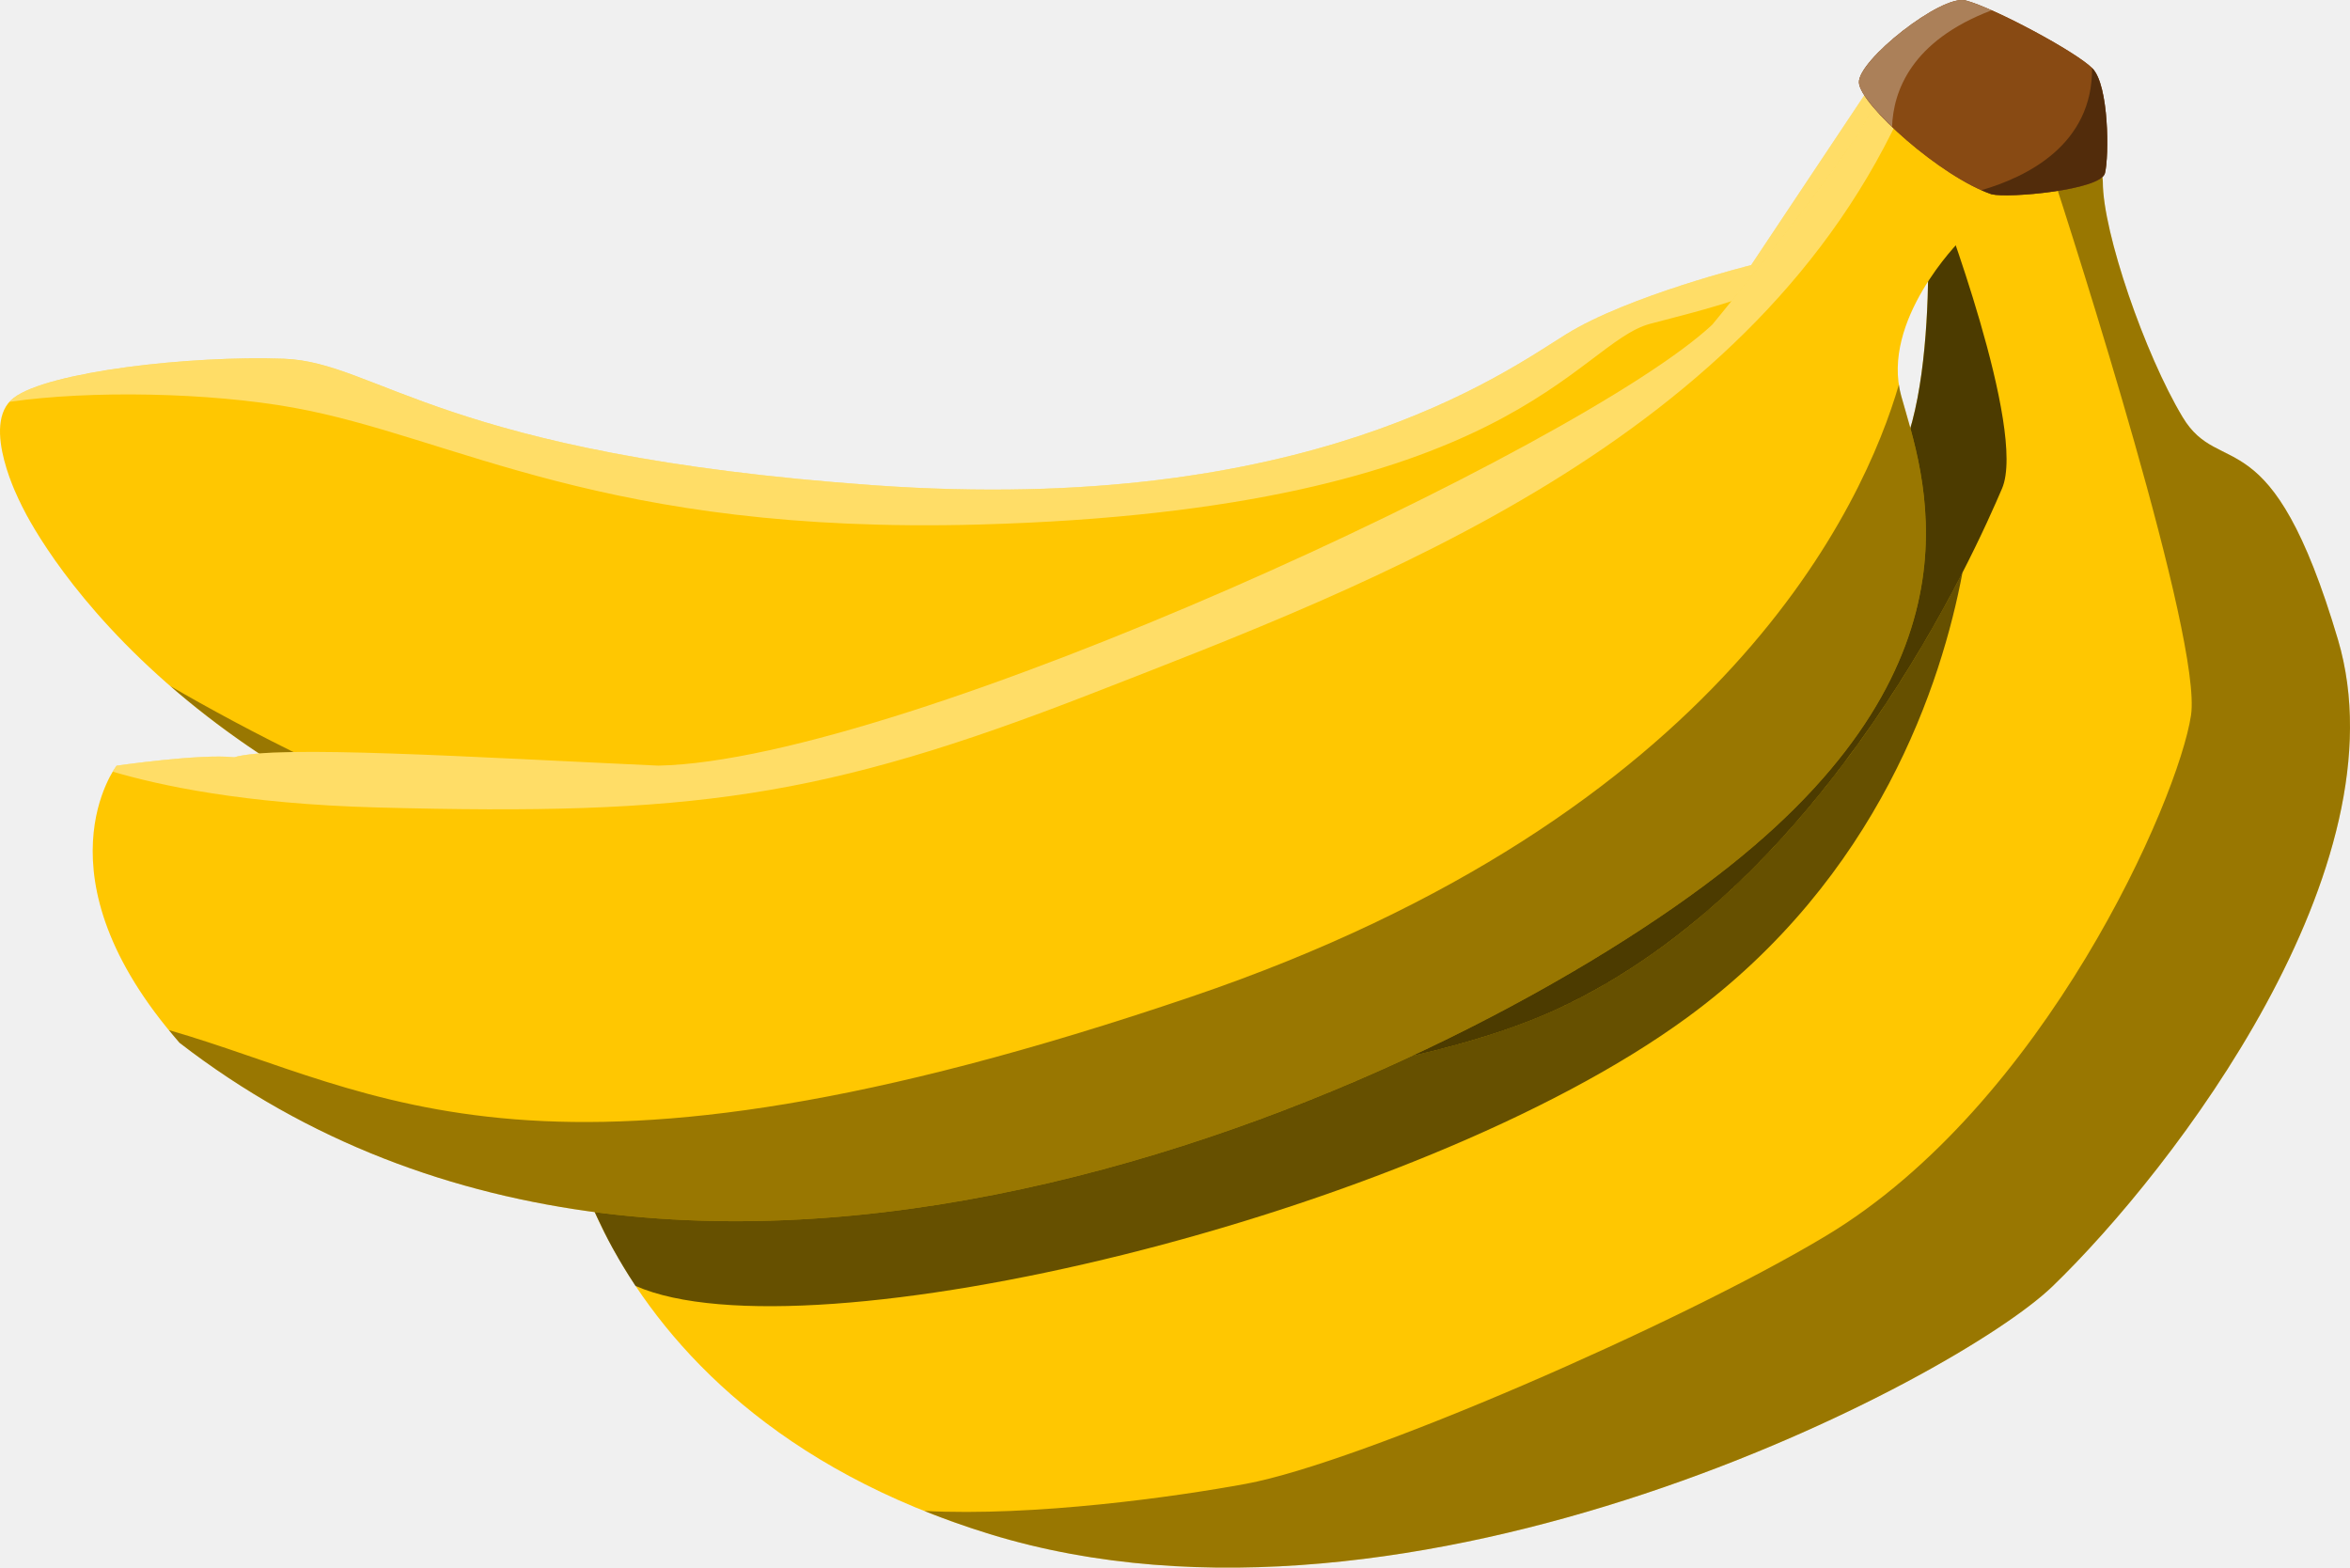
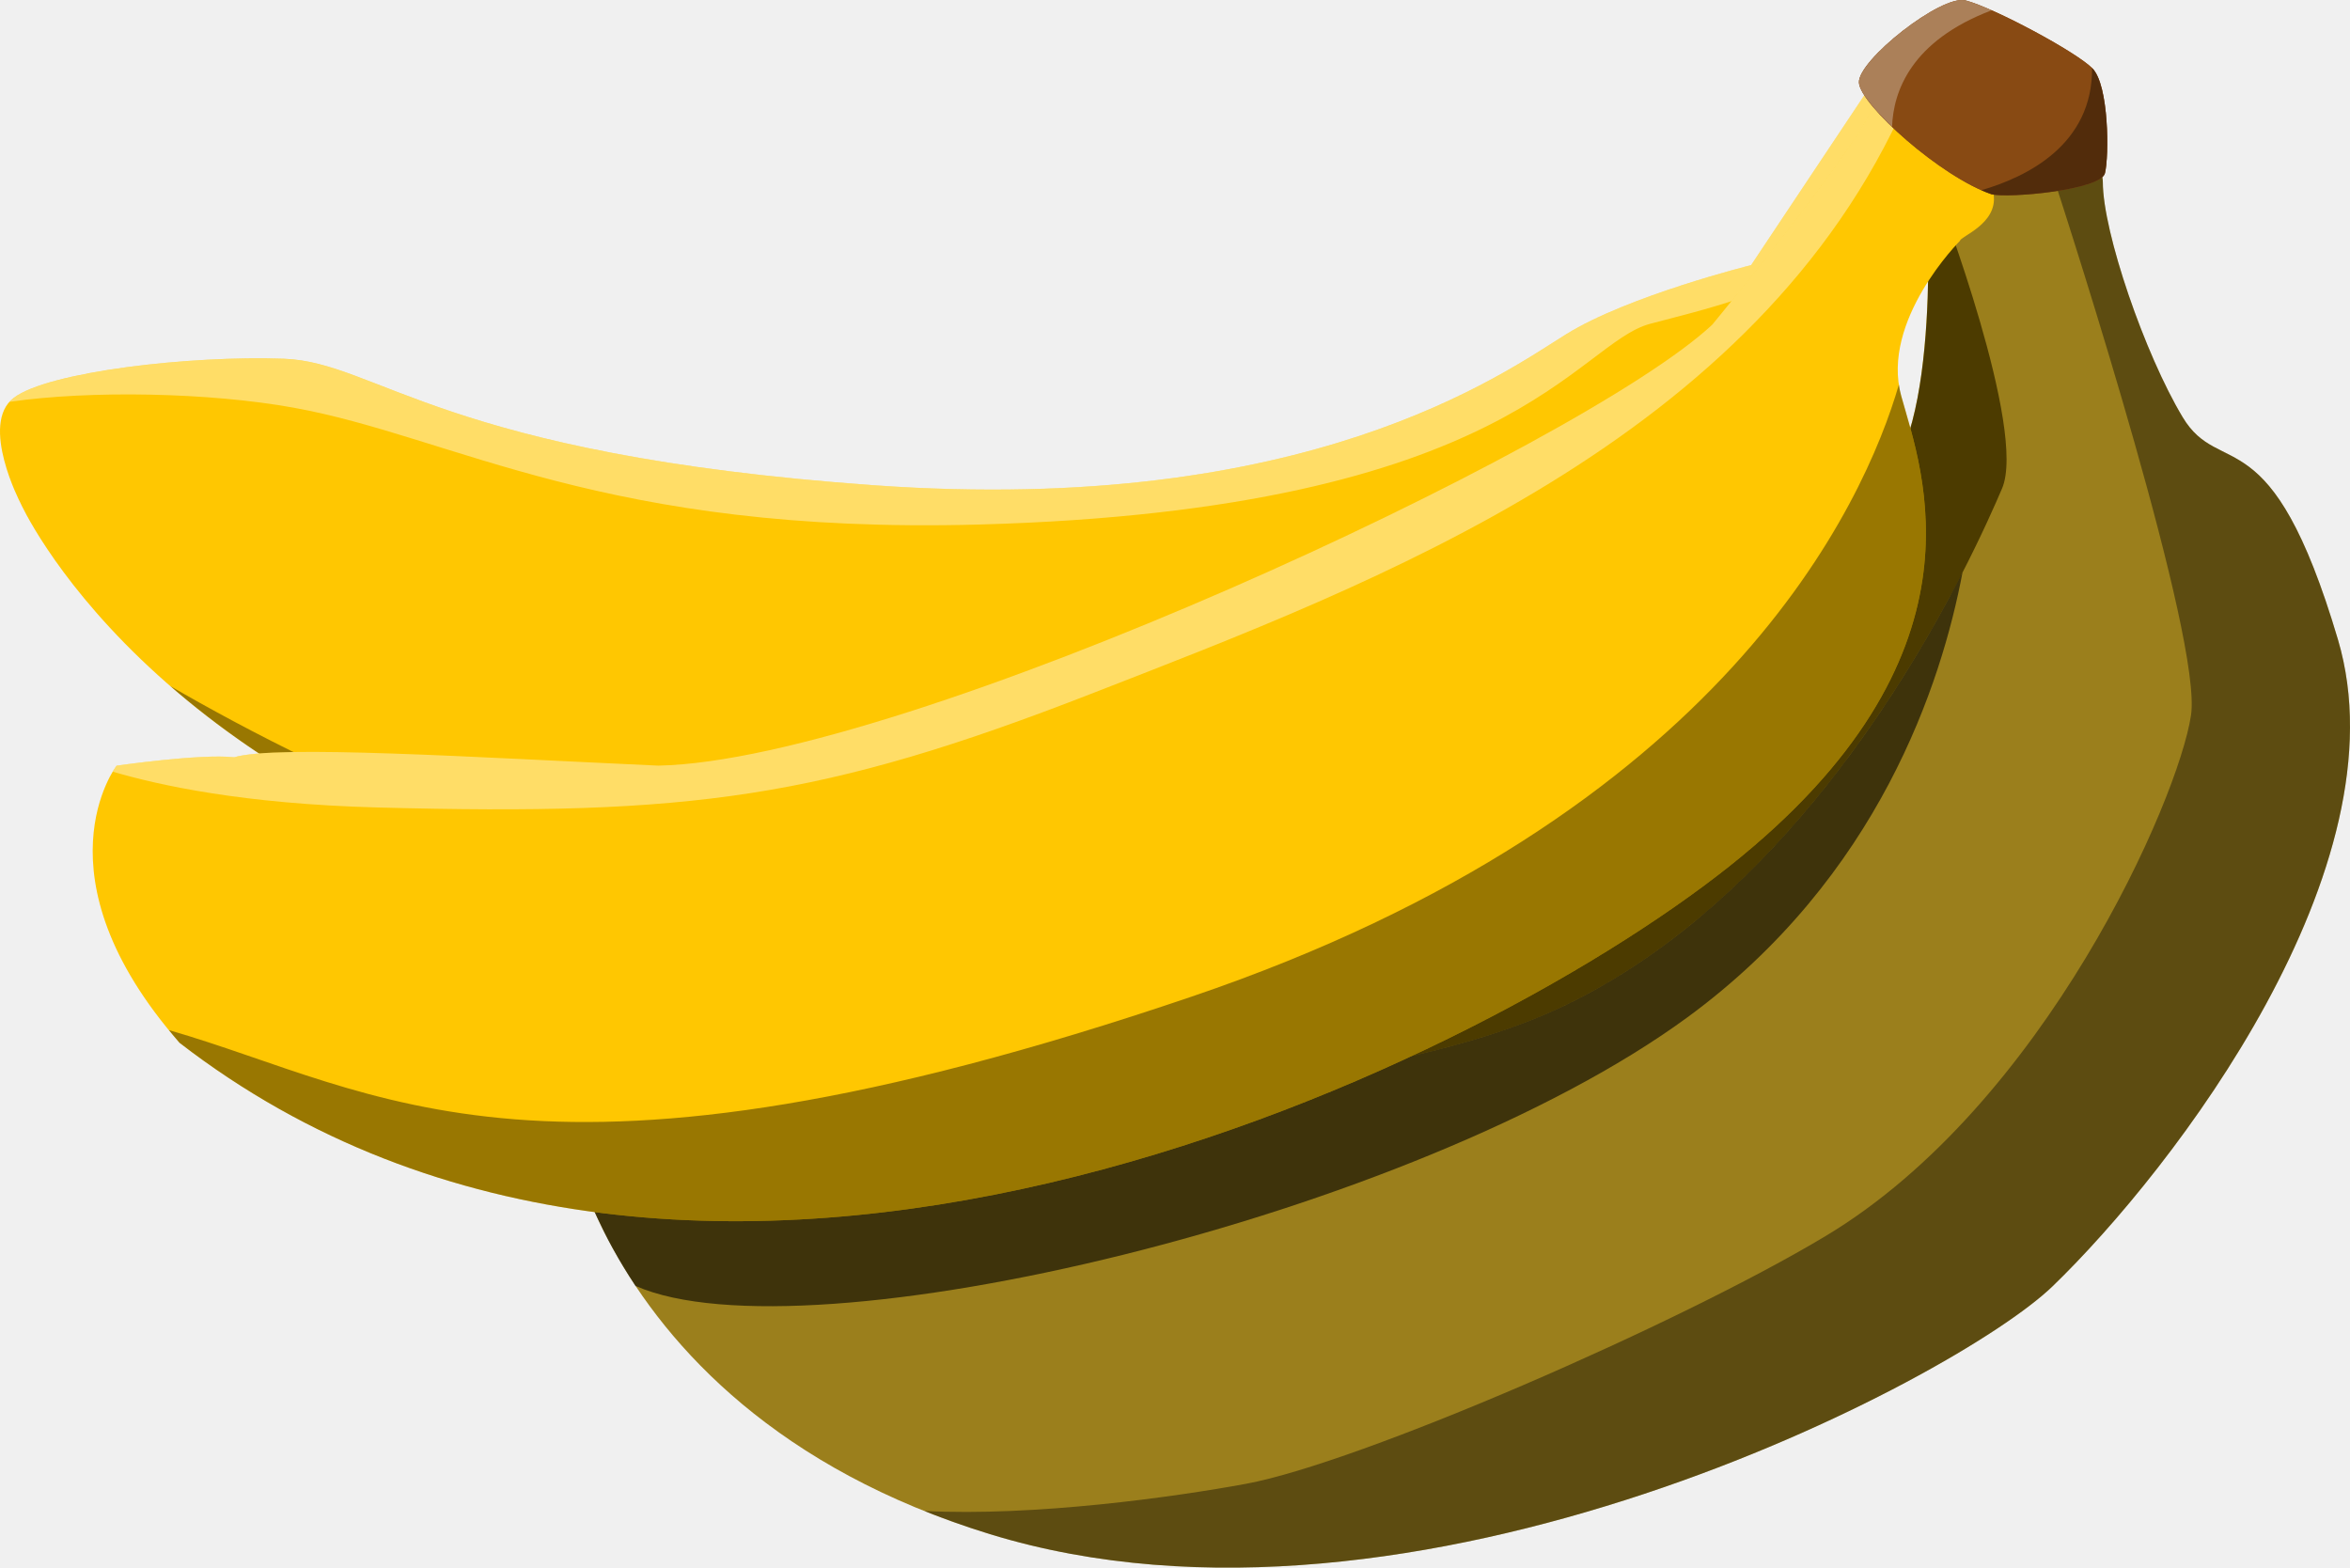
<svg xmlns="http://www.w3.org/2000/svg" width="559.625" height="373.296" id="svg2" version="1.0">
  <defs id="defs4" />
  <g id="layer1" transform="translate(-66.38047,-391.3222)">
    <g id="g9893">
      <path transform="translate(-17.85713,318.6479)" id="path17976" d="M 543,119 C 543,119 547,177 531,189 C 515,201 397,320 397,320 L 419,345 L 562,248 L 573,121 L 543,119 z " style="fill:#ffc701;fill-opacity:1;fill-rule:evenodd;stroke:none;stroke-width:1px;stroke-linecap:butt;stroke-linejoin:miter;stroke-opacity:1" />
      <path id="path18863" d="M 525.142,437.648 C 525.142,437.648 529.142,495.648 513.142,507.648 C 497.142,519.648 379.142,638.648 379.142,638.648 L 401.142,663.648 L 544.142,566.648 L 555.142,439.648 L 525.142,437.648 z " style="opacity:0.7;fill:black;fill-opacity:1;fill-rule:evenodd;stroke:none;stroke-width:1px;stroke-linecap:butt;stroke-linejoin:miter;stroke-opacity:1" />
    </g>
    <g id="g2783">
      <path id="path6424" d="M 519.911,399.654 L 483.387,454.453 C 483.387,454.453 454.126,461.721 439.294,470.941 C 424.463,480.162 377.858,514.191 274.748,506.891 C 171.638,499.59 156.322,477.557 133.976,476.751 C 111.63,475.945 77.838,479.827 69.647,486.065 C 61.456,492.303 71.25,511.094 71.25,511.094 C 71.25,511.094 101.217,578.495 210.306,606.149 C 319.394,633.803 448.545,576.707 448.545,576.707 L 538.742,411.074 L 519.911,399.654 z " style="fill:#ffc701;fill-opacity:1;fill-rule:evenodd;stroke:none;stroke-width:2;stroke-linecap:butt;stroke-linejoin:miter;stroke-miterlimit:4;stroke-dasharray:none;stroke-opacity:1" />
      <path id="path1895" d="M 517.005,404.01 L 483.38,454.447 C 483.38,454.447 454.118,461.727 439.286,470.947 C 424.455,480.168 377.865,514.185 274.755,506.885 C 171.645,499.584 156.32,477.566 133.974,476.76 C 111.628,475.953 77.852,479.834 69.661,486.072 C 69.29,486.355 68.962,486.678 68.661,487.01 C 87.946,484.212 116.375,484.781 136.38,488.416 C 174.771,495.393 209.978,518.656 299.505,516.228 C 426.737,512.74 441.665,473.103 459.38,468.416 C 484.008,461.9 530.484,452.346 517.005,404.01 z " style="fill:white;fill-opacity:1;fill-rule:evenodd;stroke:none;stroke-width:2;stroke-linecap:butt;stroke-linejoin:miter;stroke-miterlimit:4;stroke-dasharray:none;stroke-opacity:1;opacity:0.4" />
      <path id="path9086" d="M 106.962,554.708 C 128.494,573.415 161.443,593.763 210.306,606.149 C 222.07,609.131 234.076,611.111 246.119,612.3 L 284.832,604.453 C 220.542,614.517 142.316,575.188 106.962,554.708 z " style="opacity:0.4;fill:black;fill-opacity:1;fill-rule:evenodd;stroke:none;stroke-width:1px;stroke-linecap:butt;stroke-linejoin:miter;stroke-opacity:1" />
    </g>
-     <g id="g9941">
-       <path transform="translate(-17.85713,318.6479)" id="path12644" d="M 546,120 C 546,120 567,175 561,189 C 555,203 520,283 455,313 C 390,343 223,339 219,331 C 215,323 219,407 320,438 C 421,469 550.089,401.093 573,379 C 602,351 657,279 641,225 C 625,171 613,187 604,172 C 595,157 585,128 585,116 C 585,104 547,120 546,120 z " style="opacity:1;fill:#ffc701;fill-opacity:1;fill-rule:evenodd;stroke:none;stroke-width:2;stroke-linecap:butt;stroke-linejoin:miter;stroke-miterlimit:4;stroke-dasharray:none;stroke-opacity:1" />
-       <path id="path8981" d="M 533.724,527.638 C 518.53,557.285 486.499,608.852 437.131,631.638 C 372.131,661.638 205.131,657.638 201.131,649.638 C 200.131,647.638 199.646,651.403 201.037,658.638 L 201.068,658.763 L 203.131,665.638 C 203.131,665.638 202.968,665.653 202.756,665.731 C 202.859,666.093 202.988,666.486 203.099,666.856 C 203.246,667.346 203.377,667.821 203.537,668.325 C 203.825,669.232 204.173,670.186 204.506,671.138 C 204.617,671.457 204.701,671.782 204.818,672.106 C 205.044,672.735 205.322,673.367 205.568,674.013 C 205.852,674.755 206.101,675.499 206.412,676.263 C 206.632,676.805 206.896,677.366 207.131,677.919 C 207.446,678.658 207.758,679.381 208.099,680.138 C 208.262,680.498 208.431,680.867 208.599,681.231 C 209.691,683.593 210.89,686.024 212.256,688.513 C 212.291,688.577 212.345,688.635 212.381,688.7 C 212.397,688.729 212.396,688.765 212.412,688.794 C 212.774,689.448 213.155,690.101 213.537,690.763 C 213.572,690.824 213.595,690.889 213.631,690.95 C 214.034,691.646 214.454,692.341 214.881,693.044 C 215.336,693.795 215.805,694.568 216.287,695.325 C 216.295,695.337 216.31,695.344 216.318,695.356 C 216.78,696.081 217.238,696.814 217.724,697.544 C 217.728,697.549 217.752,697.539 217.756,697.544 C 258.555,715.446 403.224,681.106 468.131,633.638 C 513.821,600.222 528.807,553.796 533.724,527.638 z " style="opacity:0.6;fill:black;fill-opacity:1;fill-rule:evenodd;stroke:none;stroke-width:2;stroke-linecap:butt;stroke-linejoin:miter;stroke-miterlimit:4;stroke-dasharray:none;stroke-opacity:1" />
-       <path id="path17089" d="M 559.799,430.179 C 558.185,430.207 556.385,430.422 554.487,430.741 C 560.758,449.996 590.834,543.708 588.143,561.648 C 585.143,581.648 553.309,654.348 501.143,685.648 C 466.143,706.648 390.143,739.648 363.143,744.648 C 346.056,747.812 312.616,752.465 286.487,751.116 C 291.435,753.1 296.632,754.956 302.143,756.648 C 403.143,787.648 532.232,719.74 555.143,697.648 C 584.143,669.648 639.143,597.648 623.143,543.648 C 607.143,489.648 595.143,505.648 586.143,490.648 C 577.143,475.648 567.143,446.648 567.143,434.648 C 567.143,431.273 564.143,430.103 559.799,430.179 z " style="opacity:0.4;fill:black;fill-opacity:1;fill-rule:evenodd;stroke:none;stroke-width:1px;stroke-linecap:butt;stroke-linejoin:miter;stroke-opacity:1" />
-     </g>
+     <path style="opacity:1;fill:#9b7f1c;fill-opacity:1;fill-rule:evenodd;stroke:none;stroke-width:2;stroke-linecap:butt;stroke-linejoin:miter;stroke-miterlimit:4;stroke-dasharray:none;stroke-opacity:1" d="m 528.143,438.648 c 0,0 21,55 15,69 -6,14 -41,94 -106,124 -65,30 -232,26 -236,18 -4,-8 0,76 101,107 101,31 230.089,-36.907 253,-59 29,-28 84,-100 68,-154 -16,-54 -28,-38 -37,-53 -9,-15 -19,-44 -19,-56 0,-12 -38,4 -39,4 z" id="path12644" />
+     <path style="opacity:0.6;fill:#000000;fill-opacity:1;fill-rule:evenodd;stroke:none;stroke-width:2;stroke-linecap:butt;stroke-linejoin:miter;stroke-miterlimit:4;stroke-dasharray:none;stroke-opacity:1" d="m 533.724,527.638 c -15.195,29.648 -47.225,81.214 -96.594,104 -65,30 -232,26 -236,18 -1,-2 -1.484,1.766 -0.094,9 l 0.031,0.125 2.062,6.875 c -1e-5,0 -0.162,0.015 -0.375,0.094 0.104,0.361 0.233,0.755 0.344,1.125 0.147,0.489 0.277,0.965 0.438,1.469 0.288,0.907 0.636,1.861 0.969,2.812 0.112,0.32 0.195,0.644 0.312,0.969 0.226,0.628 0.504,1.261 0.75,1.906 0.284,0.742 0.533,1.486 0.844,2.25 0.22,0.543 0.484,1.104 0.719,1.656 0.315,0.74 0.627,1.462 0.969,2.219 0.162,0.36 0.332,0.73 0.5,1.094 1.092,2.361 2.291,4.793 3.656,7.281 0.036,0.065 0.089,0.123 0.125,0.188 0.016,0.029 0.015,0.065 0.031,0.094 0.362,0.654 0.743,1.308 1.125,1.969 0.035,0.061 0.058,0.126 0.094,0.188 0.404,0.696 0.824,1.391 1.25,2.094 0.455,0.751 0.924,1.524 1.406,2.281 0.008,0.012 0.024,0.019 0.031,0.031 0.462,0.725 0.92,1.457 1.406,2.188 0.003,0.005 0.028,-0.005 0.031,0 40.799,17.902 185.469,-16.438 250.375,-63.906 45.69,-33.415 60.676,-79.841 65.594,-106 z" id="path8981" />
+     <path style="opacity:0.4;fill:#000000;fill-opacity:1;fill-rule:evenodd;stroke:none;stroke-width:1px;stroke-linecap:butt;stroke-linejoin:miter;stroke-opacity:1" d="m 559.799,430.179 c -1.614,0.028 -3.414,0.243 -5.312,0.562 6.271,19.255 36.347,112.967 33.656,130.906 -3,20 -34.834,92.7 -87,124 -35,21 -111,54 -138,59 -17.088,3.164 -50.527,7.818 -76.656,6.469 4.948,1.984 10.145,3.84 15.656,5.531 101,31 230.089,-36.907 253,-59 29,-28 84,-100 68,-154 -16,-54 -28,-38 -37,-53 -9,-15 -19,-44 -19,-56 0,-3.375 -3.001,-4.545 -7.344,-4.469 z" id="path17089" />
    <g id="g9903">
      <path id="path1933" d="M 533.143,448.648 C 533.143,448.648 514.143,467.648 519.143,485.648 C 524.143,503.648 541.143,547.648 478.143,597.648 C 415.143,647.648 232.143,734.648 109.143,639.648 C 74.143,599.648 94.143,573.648 94.143,573.648 C 94.143,573.648 114.13,570.758 122.143,571.648 C 132.143,568.648 179.143,571.648 223.143,573.648 C 282.053,572.49 443.143,497.648 474.143,468.648 C 474.143,468.648 512.143,422.648 513.143,414.648 C 514.143,406.648 540.143,430.648 541.143,437.648 C 542.143,444.648 533.143,447.648 533.143,448.648 z " style="fill:#ffc701;fill-opacity:1;fill-rule:evenodd;stroke:none;stroke-width:2;stroke-linecap:butt;stroke-linejoin:miter;stroke-miterlimit:4;stroke-dasharray:none;stroke-opacity:1" />
      <path id="path7201" d="M 514.6,413.045 C 513.792,413.14 513.257,413.638 513.132,414.638 C 512.132,422.638 474.132,468.638 474.132,468.638 C 443.132,497.638 282.042,572.481 223.132,573.638 C 179.132,571.638 132.132,568.638 122.132,571.638 C 114.119,570.748 94.132,573.638 94.132,573.638 C 94.132,573.638 93.766,574.166 93.225,575.076 C 104.184,578.283 124.126,582.75 156.382,583.607 C 230.772,585.584 262.007,581.545 326.507,556.42 C 394.137,530.075 484.824,496.22 520.382,415.357 C 517.971,413.817 515.901,412.891 514.6,413.045 z " style="opacity:0.4;fill:white;fill-opacity:1;fill-rule:evenodd;stroke:none;stroke-width:2;stroke-linecap:butt;stroke-linejoin:miter;stroke-miterlimit:4;stroke-dasharray:none;stroke-opacity:1" />
      <path id="path4646" d="M 518.581,482.898 C 510.395,511.033 477.266,585.474 350.143,628.648 C 194.697,681.441 156.818,651.083 106.612,636.617 C 107.431,637.615 108.254,638.632 109.143,639.648 C 232.143,734.648 415.143,647.648 478.143,597.648 C 541.143,547.648 524.143,503.648 519.143,485.648 C 518.889,484.731 518.716,483.817 518.581,482.898 z " style="opacity:0.4;fill:black;fill-opacity:1;fill-rule:evenodd;stroke:none;stroke-width:1px;stroke-linecap:butt;stroke-linejoin:miter;stroke-opacity:1" />
    </g>
    <g id="g9946">
      <path id="path23294" d="M 534.474,391.425 C 528.724,389.925 508.716,405.729 509.068,411.02 C 509.42,416.304 528.535,433.436 540.643,437.574 C 544.643,438.574 566.643,436.574 567.643,432.574 C 568.643,428.574 568.643,411.574 564.643,407.574 C 560.643,403.574 541.164,393.171 534.474,391.425 z " style="fill:#884a13;fill-opacity:1;fill-rule:evenodd;stroke:none;stroke-width:4;stroke-linecap:butt;stroke-linejoin:miter;stroke-miterlimit:4;stroke-dasharray:none;stroke-opacity:1" />
      <path id="path22407" d="M 534.474,391.425 C 528.724,389.925 508.716,405.729 509.069,411.02 C 509.42,416.304 528.535,433.436 540.643,437.574 C 544.643,438.574 566.643,436.574 567.643,432.574 C 568.643,428.574 568.643,411.574 564.643,407.574 C 560.643,403.574 541.164,393.17 534.474,391.425 z " style="fill:#884a13;fill-opacity:1;fill-rule:evenodd;stroke:none;stroke-width:1px;stroke-linecap:butt;stroke-linejoin:miter;stroke-opacity:1" />
      <path id="path25958" d="M 533.237,391.335 C 526.302,391.855 508.75,406.063 509.08,411.023 C 509.222,413.148 512.419,417.18 516.955,421.523 C 517.242,413.185 521.379,401.088 540.674,393.773 C 538.178,392.666 536.001,391.824 534.487,391.429 C 534.127,391.335 533.699,391.301 533.237,391.335 z " style="opacity:0.3;fill:white;fill-opacity:1;fill-rule:evenodd;stroke:none;stroke-width:1px;stroke-linecap:butt;stroke-linejoin:miter;stroke-opacity:1" />
      <path id="path26854" d="M 564.581,407.523 C 564.733,425.781 549.047,433.481 538.206,436.616 C 539.041,436.986 539.86,437.317 540.643,437.585 C 544.643,438.585 566.643,436.585 567.643,432.585 C 568.643,428.585 568.643,411.585 564.643,407.585 C 564.626,407.568 564.599,407.54 564.581,407.523 z " style="opacity:0.4;fill:black;fill-opacity:1;fill-rule:evenodd;stroke:none;stroke-width:1px;stroke-linecap:butt;stroke-linejoin:miter;stroke-opacity:1" />
    </g>
  </g>
</svg>
